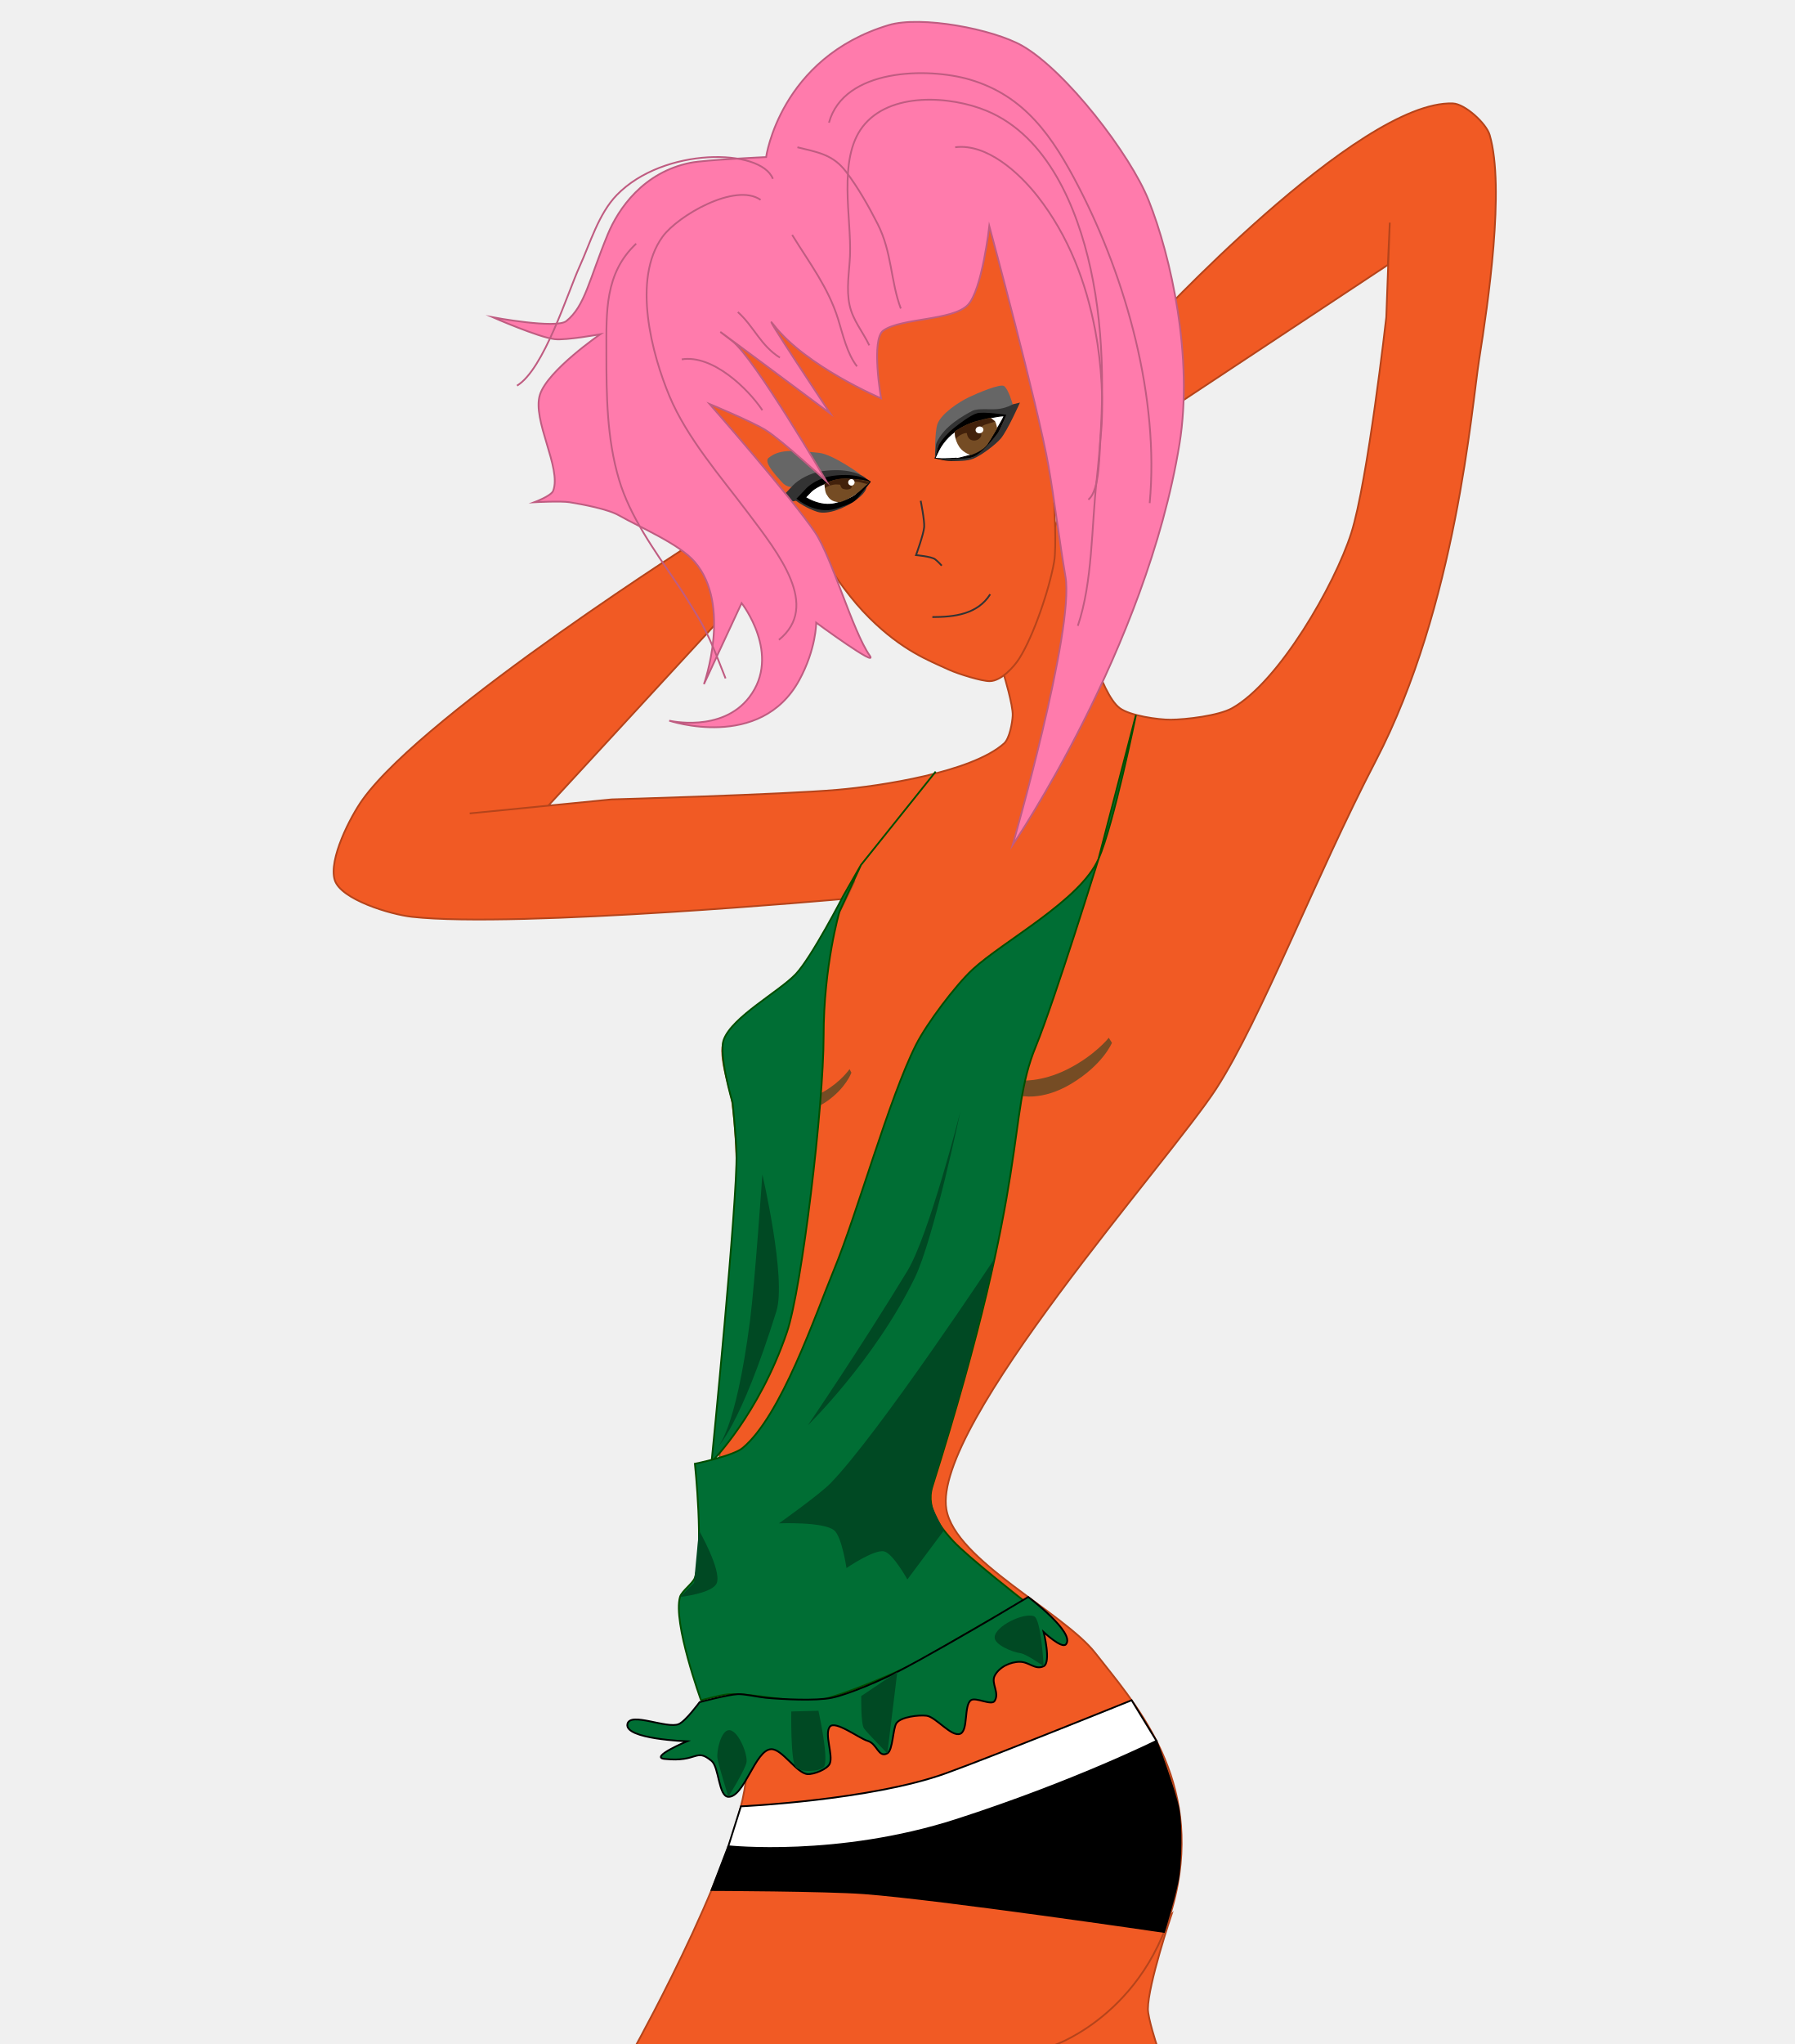
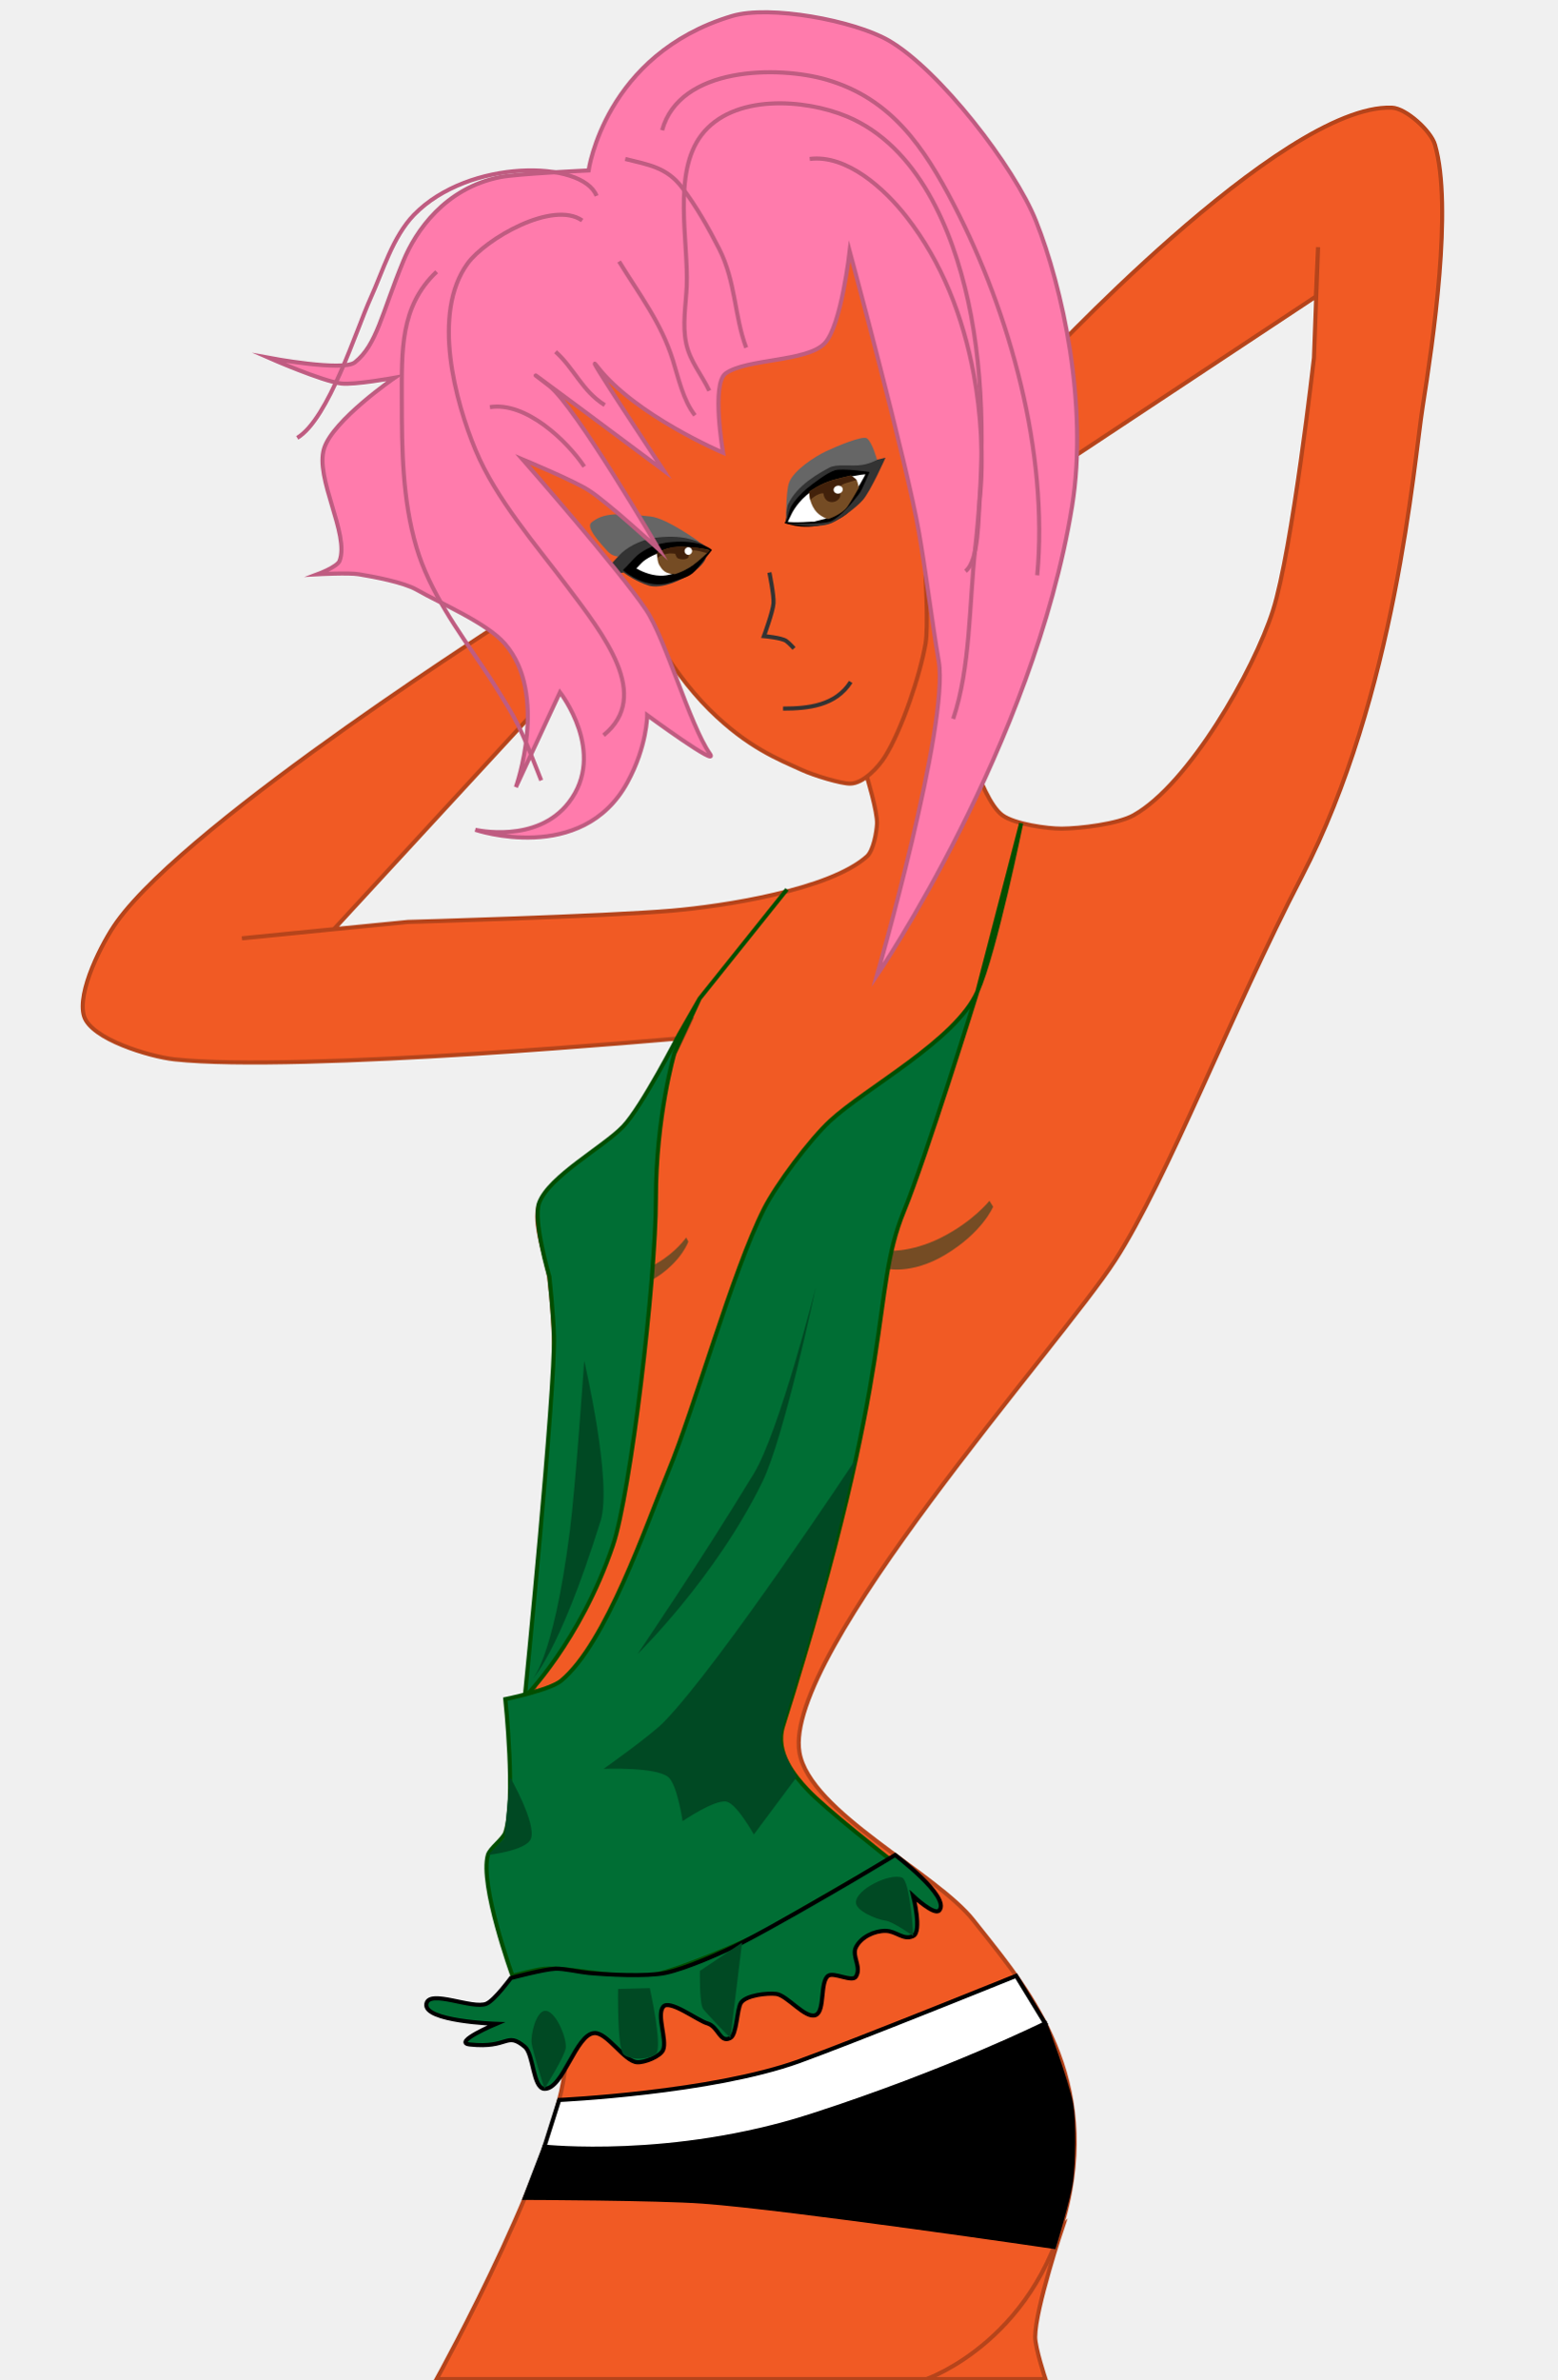
- <svg xmlns="http://www.w3.org/2000/svg" version="1.1" id="图层_1" x="0px" y="0px" width="512px" height="583px" viewBox="0 0 1024 1166" style="enable-background:new 0 0 1024 1166;" xml:space="preserve">
-   <path style="fill:#F15A24;stroke:#B5441B;stroke-miterlimit:10;" d="M668.5,1092c0,0-13.46,40.085-13.5,54  c-0.016,5.275,5,20.5,5,20.5h-64L668.5,1092z" />
-   <path style="fill:#F15A24;stroke:#B5441B;stroke-miterlimit:10;" d="M572.939,385.382c0,0,5.146,16.933,4.896,22.743  c-0.179,4.164-1.792,13.155-4.896,15.938c-18.36,16.455-70.441,24.342-95.005,26.464C445.791,453.304,349,456.016,349,456.016  L268,464l44.86-4.422L424,339.002l-20-34.836c0,0-160.646,101.388-197,151.834c-7.119,9.878-19.626,34.377-16,46  c3.481,11.158,31.885,19.663,44,21c60.377,6.661,247.505-10.306,247.505-10.306l5.149-10.441c0,0-15.94,35.422-28.053,50.747  c-9.622,12.174-40.769,26.62-46.602,41c-3.415,8.42,3.872,26.984,5,36c9.885,78.973-11.989,207.978-11.989,277  c0,43,19.426,84.371,19.989,100.25c1.519,42.788-63,159.25-63,159.25h239c0,0,56.765-19.626,70-91.5  c11.785-64-25.435-104.395-47-132c-18.177-23.269-80.002-52.899-85-82c-8.241-47.983,127.587-199.102,154-240  c25.541-39.547,56.69-120.991,91-187c46-88.5,54.685-201.72,59-229c5.005-31.642,14.796-97.838,6-128  c-1.936-6.638-14.09-17.743-21-18c-53.965-2.008-174,128-174,128l-7,59.304l143.92-95.218L793,127l-2,54  c0,0-10.557,93.586-20,123.165C761.641,333.479,729.869,389,703,404c-7.669,4.281-26.255,6.488-35.037,6.539  c-7.269,0.042-23.086-2.263-28.963-6.539c-11.414-8.305-22-52-22-52l-7-74.969L572.939,385.382z" />
-   <path style="fill:#F15A24;stroke:#B5441B;stroke-miterlimit:10;" d="M460.667,301.332c0,0,14.428,30.433,35.6,51.333  c18.64,18.401,33.308,23.921,45.035,29.303c5.53,2.538,18.933,6.653,23.429,6.596c6.729-0.085,14.01-8.424,16.847-12.907  c8.305-13.123,17.298-40.021,19.923-55.326c1.408-8.213,0-33.331,0-33.331l25.5-87l-35-67.665l-37.982-14.333l-172.018,64  l22.333,87.195l38,7.93L460.667,301.332z" />
+ <svg xmlns="http://www.w3.org/2000/svg" version="1.1" id="图层_1" x="0px" y="0px" width="380px" height="580px" viewBox="0 1.5 380 580" enable-background="new 0 1.5 380 580" xml:space="preserve">
+   <path fill="#F15A24" stroke="#B5441B" stroke-miterlimit="10" d="M259.25,544.25c0,0-6.73,20.043-6.75,27  c-0.008,2.637,2.5,10.25,2.5,10.25h-32L259.25,544.25z" />
+   <path fill="#F15A24" stroke="#B5441B" stroke-miterlimit="10" d="M211.47,190.94c0,0,2.573,8.467,2.448,11.372  c-0.09,2.082-0.896,6.578-2.448,7.969c-9.181,8.228-35.221,12.171-47.503,13.232c-16.071,1.388-64.467,2.744-64.467,2.744L59,230.25  l22.43-2.211L137,167.75l-10-17.418c0,0-80.323,50.694-98.5,75.917c-3.56,4.939-9.813,17.188-8,23c1.741,5.579,15.942,9.832,22,10.5  c30.188,3.331,123.752-5.153,123.752-5.153l2.575-5.221c0,0-7.97,17.711-14.027,25.374c-4.811,6.087-20.384,13.31-23.301,20.5  c-1.708,4.209,1.936,13.492,2.5,18c4.942,39.486-5.995,103.988-5.995,138.5c0,21.5,9.713,42.186,9.995,50.125  c0.759,21.393-31.5,79.625-31.5,79.625H226c0,0,28.382-9.813,35-45.75c5.893-32-12.718-52.197-23.5-66  c-9.089-11.635-40.002-26.449-42.5-41c-4.121-23.992,63.793-99.551,77-120c12.77-19.774,28.345-60.496,45.5-93.5  c23-44.25,27.342-100.86,29.499-114.5c2.503-15.821,7.398-48.919,3-64c-0.968-3.319-7.044-8.872-10.499-9c-26.982-1.004-87,64-87,64  l-3.5,29.652l71.959-47.609L321.5,61.75l-1,27c0,0-5.278,46.793-10,61.583c-4.68,14.657-20.565,42.417-34,49.917  c-3.834,2.141-13.127,3.244-17.519,3.27c-3.634,0.021-11.543-1.131-14.481-3.27c-5.707-4.152-11-26-11-26l-3.5-37.484L211.47,190.94  z" />
+   <path fill="#F15A24" stroke="#B5441B" stroke-miterlimit="10" d="M155.333,148.916c0,0,7.214,15.216,17.8,25.667  c9.32,9.201,16.654,11.96,22.517,14.651c2.766,1.269,9.467,3.327,11.715,3.298c3.365-0.043,7.006-4.212,8.424-6.454  c4.152-6.562,8.648-20.011,9.961-27.663c0.705-4.106,0-16.666,0-16.666l12.75-43.5L221,64.417l-18.99-7.167L116,89.25l11.167,43.598  l19,3.965L155.333,148.916z" />
  <g>
-     <path style="fill:#666666;" d="M491.287,270.807c0,0-15.865-11.587-23.845-12.467c-16.082-1.772-23.132-1.829-28.92,2.894   c-3.101,2.531,5.149,10.982,7.797,13.983c2.267,2.568,5.226,2.647,5.226,2.647s12.305-7.083,16.048-8.021   c2.583-0.646,7.969-1.183,10.614-0.885C482.51,269.443,491.287,270.807,491.287,270.807z" />
-     <path style="fill:#333333;" d="M466.381,291.986c-5.607-1.79-10.413-4.994-12.169-6.326c0,0-4.504,0.855-6.024,0.84   c-1.892-0.02-7.471-1.199-7.471-1.199s4.972-1.855,6.43-2.837c0.023-0.017,2.129-2.126,5.103-5.362   c3.062-3.331,9.774-7.374,17.282-8.38c3.063-0.41,6.008-0.581,8.751-0.508c10.368,0.276,15.032,3.944,15.53,4.361l2.969,2.49   l-2.396,3.046c0,0,0.045,2.507-5.187,6.55C482.418,289.902,472.171,293.833,466.381,291.986z" />
-     <path style="stroke:#000000;stroke-width:0.75;stroke-miterlimit:10;" d="M496.267,274.774c0,0-5.953-4.993-21.18-2.953   c-6.687,0.896-12.57,4.622-14.868,7.122c-3.078,3.35-5.224,5.488-5.224,5.488s10.582,9.076,21.991,5.336   c9.881-3.238,9.931-3.198,14.104-8.458C495.191,276.142,496.267,274.774,496.267,274.774z" />
-     <path style="fill:#FFFFFF;stroke:#000000;stroke-width:0.5;stroke-miterlimit:10;" d="M472.029,287.696   c-5.062-0.135-9.615-2.269-12.428-3.938c0.884-0.898,1.944-1.991,3.132-3.243c1.819-1.917,7.574-5.246,14.674-6.648   c2.743-0.541,5.458-0.781,8.068-0.712c4.252,0.113,8.548,0.747,10.791,1.619c-1.128,1.44-3.349,3.116-4.083,3.785   c-0.682,0.621-1.269,1.189-1.816,1.72c-2.62,2.537-4.063,3.935-12.547,6.621C475.98,287.481,474.031,287.75,472.029,287.696   L472.029,287.696z" />
-     <path style="fill:#754C24;" d="M479.15,286.469c-5.062-0.135-6.246-2.446-7.5-4.392c-1.106-1.715-1.17-5.948-1.17-5.948   s4.41-3.191,12.385-3.044c4.253,0.079,11.158,0.816,13.401,1.688c-1.128,1.44-5.314,5.014-5.899,5.504   C484.569,285.133,479.15,286.469,479.15,286.469z" />
-     <path style="fill:#42210B;" d="M494.979,276.183c0,0-3.05-0.827-4.077-1.051c-1.299-0.284-4.53-0.817-5.31,0.259   c-0.402,0.557,0.559,2.031,0.272,2.735c-0.333,0.818-1.494,0.988-2.371,1.09c-0.783,0.091-2.459-0.18-3.083-0.662   c-0.455-0.352-1.038-2.053-1.038-2.053s-1.917-0.222-2.654-0.163c-3.331,0.267-6.077,2.034-6.077,2.034l-0.16-2.243   c0,0,5.324-3.096,10.076-3.106c1.733-0.004,6.065,0.163,7.795,0.287c2.007,0.145,7.915,1.463,7.915,1.463L494.979,276.183z" />
-     <ellipse transform="matrix(0.9996 0.0266 -0.0266 0.9996 7.4857 -12.8163)" style="fill:#FFFFFF;" cx="485.826" cy="275.166" rx="1.828" ry="1.865" />
+     <path fill="#666666" d="M170.644,133.653c0,0-7.933-5.793-11.922-6.233c-8.041-0.886-11.566-0.915-14.46,1.447   c-1.55,1.265,2.575,5.491,3.899,6.991c1.133,1.284,2.613,1.324,2.613,1.324s6.152-3.542,8.024-4.011   c1.292-0.323,3.984-0.591,5.307-0.442C166.255,132.971,170.644,133.653,170.644,133.653z" />
+     <path fill="#333333" d="M158.19,144.243c-2.803-0.895-5.207-2.497-6.084-3.163c0,0-2.252,0.427-3.012,0.42   c-0.946-0.01-3.736-0.6-3.736-0.6s2.486-0.927,3.215-1.418c0.011-0.008,1.064-1.063,2.551-2.681   c1.531-1.665,4.887-3.687,8.641-4.19c1.531-0.205,3.004-0.291,4.375-0.254c5.184,0.138,7.516,1.972,7.765,2.181l1.484,1.245   l-1.198,1.523c0,0,0.022,1.253-2.593,3.275C166.209,143.201,161.085,145.166,158.19,144.243z" />
+     <path stroke="#000000" stroke-width="0.75" stroke-miterlimit="10" d="M173.133,135.637c0,0-2.976-2.497-10.59-1.477   c-3.343,0.448-6.285,2.311-7.434,3.561c-1.539,1.675-2.612,2.744-2.612,2.744s5.291,4.538,10.996,2.668   c4.94-1.619,4.965-1.599,7.052-4.229C172.596,136.32,173.133,135.637,173.133,135.637z" />
+     <path fill="#FFFFFF" stroke="#000000" stroke-width="0.5" stroke-miterlimit="10" d="M161.015,142.098   c-2.531-0.068-4.808-1.135-6.214-1.969c0.442-0.449,0.972-0.996,1.566-1.622c0.909-0.958,3.787-2.623,7.337-3.324   c1.372-0.271,2.729-0.391,4.034-0.356c2.126,0.056,4.274,0.374,5.396,0.81c-0.564,0.72-1.674,1.558-2.042,1.892   c-0.341,0.311-0.634,0.595-0.908,0.86c-1.31,1.269-2.032,1.967-6.273,3.311C162.99,141.99,162.016,142.125,161.015,142.098   L161.015,142.098z" />
+     <path fill="#754C24" d="M164.575,141.484c-2.531-0.067-3.123-1.223-3.75-2.196c-0.553-0.857-0.585-2.974-0.585-2.974   s2.205-1.596,6.192-1.522c2.126,0.04,5.579,0.408,6.7,0.844c-0.564,0.72-2.657,2.507-2.949,2.752   C167.285,140.816,164.575,141.484,164.575,141.484z" />
+     <path fill="#42210B" d="M172.489,136.341c0,0-1.525-0.413-2.038-0.525c-0.65-0.142-2.265-0.408-2.655,0.129   c-0.201,0.279,0.28,1.016,0.136,1.368c-0.167,0.409-0.747,0.494-1.186,0.545c-0.392,0.045-1.229-0.09-1.542-0.331   c-0.228-0.176-0.519-1.026-0.519-1.026s-0.958-0.111-1.327-0.082c-1.666,0.134-3.039,1.017-3.039,1.017l-0.08-1.122   c0,0,2.662-1.548,5.038-1.553c0.867-0.002,3.033,0.081,3.897,0.143c1.004,0.073,3.958,0.732,3.958,0.732L172.489,136.341z" />
+     <ellipse transform="matrix(0.0267 -0.9996 0.9996 0.0267 27.6324 300.0426)" fill="#FFFFFF" cx="167.899" cy="135.831" rx="0.932" ry="0.914" />
  </g>
  <g>
-     <path style="stroke:#000000;stroke-width:0.75;stroke-miterlimit:10;" d="M574.141,236.614c0,0-13.84-5.564-24.946,3.528   c-1.938,1.586-12.484,10.179-13.372,13.543c-1.252,4.749-1.927,7.312-1.927,7.312s10.64,4.597,24.32-1.87   c4.01-1.896,7.512-4.317,11.613-13.413C572.76,239.219,574.141,236.614,574.141,236.614z" />
-     <path style="fill:#FFFFFF;stroke:#000000;stroke-width:0.5;stroke-miterlimit:10;" d="M533.535,261.338   c0.603-1.219,1.322-2.697,2.12-4.383c1.22-2.578,5.156-8.717,11.958-12.534c2.628-1.473,6.931-3.375,9.627-4.177   c4.395-1.307,13.108-3.127,15.699-2.98c-0.674,1.858-4.541,8.179-5.069,9.112c-0.489,0.866-3.631,6.053-4.358,7.021   c-2.069,2.753-5.491,4.558-8.677,5.864c-1.737,0.712-5.18,1.353-7.247,1.967C547.588,261.229,536.976,262.113,533.535,261.338z" />
-     <path style="fill:#754C24;" d="M544.775,246.261c0,0-0.377,4.342,2.677,8.803c2.308,3.37,6.477,4.518,6.477,4.518   s6.68-2.008,9.583-6.185c1.712-2.465,5.468-9.075,5.468-9.075s-0.569-2.971-1.119-3.792c-0.485-0.729-2.724-2.201-2.724-2.201   s-6.521,1.54-8.664,2.16C549.958,242.373,544.775,246.261,544.775,246.261z" />
-     <path style="fill:#333333;" d="M533.535,261.338c0,0-0.114-7.748,0.688-9.816c1.146-2.952,4.023-5.859,7.104-9.026   c2.848-2.923,10.726-8.411,14.636-9.579c3.832-1.146,12.045-0.176,15.971-0.934c2.552-0.493,10.046-2.32,10.046-2.32   s-7.19,16.177-11.012,20.588c-3.13,3.612-10.992,9.474-15.396,11.327C547.944,264.787,533.535,261.338,533.535,261.338l2.284,0.351   c0,0,15.029,0.762,19.566-1.087c4.406-1.795,10.804-9.443,13.672-13.24c1.837-2.43,5.083-10.748,5.083-10.748   s-13.156-1.944-16.785-0.84c-3.874,1.179-10.428,6.276-13.596,8.795c-2.366,1.88-6.488,6.283-7.938,9.116   C534.914,255.463,533.535,261.338,533.535,261.338z" />
-     <path style="fill:#666666;" d="M533.535,261.338c0,0-0.038-6.812,0.875-8.834c4.298-9.51,15.354-15.388,20.177-18.022   c3.563-1.946,10.923-0.432,16.181-1.336c4.271-0.735,7.067-2.488,7.067-2.488s-2.359-8.66-4.948-10.443   c-2.147-1.481-15.118,4.05-19.914,6.311c-5.679,2.676-15.914,9.407-18.047,15.31C533.226,246.538,533.535,261.338,533.535,261.338z   " />
-     <path style="fill:#42210B;" d="M544.77,246.235l0.501,4.063c0,0,1.442-1.61,3.819-2.676c2.032-0.91,2.619-0.498,2.619-0.498   s0.204,3.188,2.746,3.977c2.034,0.631,4.199-0.232,5.182-1.946c0.949-1.658-0.551-4.285-0.551-4.285s0.68-1.775,2.898-2.591   c1.44-0.528,5.875-1.76,5.875-1.76l-2.725-2.195c0,0-6.523,1.53-8.666,2.15C549.955,242.357,544.77,246.235,544.77,246.235z" />
-     <path style="fill:#FFFFFF;" d="M561.096,244.815c0.2,1.05-0.623,2.092-1.841,2.323c-1.222,0.232-2.37-0.434-2.569-1.484   c-0.201-1.052,0.623-2.093,1.844-2.326C559.748,243.097,560.897,243.763,561.096,244.815z" />
+     <path stroke="#000000" stroke-width="0.75" stroke-miterlimit="10" d="M212.07,116.557c0,0-6.92-2.782-12.473,1.764   c-0.969,0.793-6.242,5.09-6.686,6.771c-0.627,2.375-0.964,3.656-0.964,3.656s5.319,2.298,12.159-0.935   c2.006-0.948,3.757-2.159,5.807-6.707C211.38,117.859,212.07,116.557,212.07,116.557z" />
+     <path fill="#FFFFFF" stroke="#000000" stroke-width="0.5" stroke-miterlimit="10" d="M191.768,128.918   c0.301-0.609,0.661-1.349,1.061-2.191c0.609-1.289,2.577-4.358,5.979-6.267c1.314-0.736,3.465-1.688,4.813-2.088   c2.197-0.653,6.554-1.563,7.85-1.49c-0.337,0.929-2.271,4.09-2.534,4.556c-0.245,0.433-1.816,3.026-2.18,3.511   c-1.034,1.376-2.745,2.279-4.338,2.932c-0.869,0.356-2.59,0.677-3.624,0.984C198.794,128.864,193.488,129.306,191.768,128.918z" />
+     <path fill="#754C24" d="M197.388,121.38c0,0-0.188,2.171,1.339,4.402c1.153,1.685,3.238,2.259,3.238,2.259s3.34-1.004,4.791-3.093   c0.855-1.232,2.734-4.537,2.734-4.537s-0.285-1.486-0.56-1.896c-0.243-0.365-1.362-1.101-1.362-1.101s-3.26,0.77-4.332,1.08   C199.979,119.436,197.388,121.38,197.388,121.38z" />
+     <path fill="#333333" d="M191.768,128.918c0,0-0.057-3.874,0.344-4.908c0.573-1.476,2.012-2.93,3.553-4.513   c1.424-1.461,5.362-4.206,7.317-4.79c1.916-0.573,6.022-0.088,7.985-0.467c1.276-0.247,5.023-1.16,5.023-1.16   s-3.596,8.088-5.506,10.294c-1.565,1.806-5.496,4.737-7.698,5.664C198.973,130.643,191.768,128.918,191.768,128.918l1.143,0.176   c0,0,7.514,0.381,9.782-0.544c2.203-0.897,5.402-4.721,6.836-6.62c0.919-1.215,2.542-5.374,2.542-5.374s-6.578-0.972-8.393-0.42   c-1.938,0.589-5.215,3.138-6.799,4.397c-1.183,0.94-3.243,3.141-3.969,4.558C192.457,125.981,191.768,128.918,191.768,128.918z" />
+     <path fill="#666666" d="M191.768,128.918c0,0-0.02-3.406,0.438-4.417c2.148-4.755,7.677-7.694,10.088-9.011   c1.782-0.973,5.462-0.216,8.091-0.668c2.136-0.368,3.534-1.244,3.534-1.244s-1.18-4.33-2.475-5.222   c-1.073-0.74-7.559,2.025-9.957,3.156c-2.84,1.338-7.957,4.703-9.023,7.655C191.613,121.519,191.768,128.918,191.768,128.918z" />
+     <path fill="#42210B" d="M197.385,121.367l0.251,2.031c0,0,0.721-0.805,1.909-1.338c1.016-0.455,1.31-0.249,1.31-0.249   s0.103,1.594,1.373,1.988c1.017,0.316,2.1-0.116,2.591-0.973c0.475-0.829-0.275-2.143-0.275-2.143s0.34-0.888,1.449-1.295   c0.72-0.264,2.938-0.88,2.938-0.88l-1.363-1.098c0,0-3.261,0.765-4.332,1.075C199.978,119.428,197.385,121.367,197.385,121.367z" />
+     <path fill="#FFFFFF" d="M205.548,120.657c0.101,0.525-0.312,1.046-0.921,1.161c-0.61,0.116-1.185-0.217-1.284-0.742   c-0.101-0.526,0.312-1.047,0.923-1.163C204.874,119.798,205.448,120.131,205.548,120.657z" />
  </g>
-   <path style="fill:#FF7BAC;stroke:#BF5C81;stroke-miterlimit:10;" d="M437.14,89.602c0,0-34.763,1.583-43.073,3.231  c-27.066,5.371-41.331,26.413-47.28,40.857c-10.721,26.03-12.955,40.88-23.641,49.46c-5.754,4.62-41.919-2.151-41.919-2.151  s25.963,11.397,35.247,12.483c6.504,0.761,26.043-2.806,26.043-2.806s-29.958,20.568-34.409,34.409  c-4.667,14.511,12.49,41.967,7.526,54.901c-1.126,2.934-10.751,6.513-10.751,6.513s15.155-0.816,20.118,0  c7.361,1.21,21.793,3.85,28.269,7.554c11.809,6.753,34.083,16.068,43.01,26.333c21.506,24.731,5.377,69.892,5.377,69.892  l21.505-46.236c0,0,23.09,29.416,4.302,53.764c-15.711,20.36-45.613,13.301-45.613,13.301s51.998,17.54,74.193-23.107  c9.692-17.75,9.678-32.807,9.678-32.807s35.714,26.22,30.546,18.807c-9.828-14.097-21.574-56.013-31.17-70.269  c-13.456-19.991-60.215-73.269-60.215-73.269s24.76,10.261,32.258,15.054c9.483,6.062,34.409,29.032,34.409,29.032  s-41.093-70.391-53.688-79.946c-31.183-23.656,55.839,41.237,55.839,41.237s-41.423-62.398-32.258-50.538  c18.279,23.656,61.29,41.935,61.29,41.935s-5.884-33.639,1.314-38.709c10.29-7.249,39.416-5.551,48.193-14.572  C560.363,165.605,564.5,129,564.5,129s27.685,102.333,33.779,136.946c3.151,17.897,6.474,44.438,9.678,63.043  C613.152,359.154,577.835,482,577.835,482S654.071,369.894,673,253.284c8-49.284-4.838-106.912-17.581-138.951  c-10.521-26.45-47.336-74.035-72.043-88.172c-16.764-9.592-57.85-17.393-76.344-11.828C445,33,437.14,89.602,437.14,89.602z" />
-   <path style="fill:none;stroke:#333333;stroke-miterlimit:10;" d="M525.333,285.665c0,0,2.286,11.228,2,15  c-0.315,4.155-4.666,16-4.666,16s8.568,0.749,10.846,2.333c1.46,1.016,3.82,3.667,3.82,3.667" />
-   <path style="fill:none;stroke:#333333;stroke-miterlimit:10;" d="M532,352c12.376,0.005,25.783-1.514,33-13" />
+   <path fill="#FF7BAC" stroke="#BF5C81" stroke-miterlimit="10" d="M143.57,43.05c0,0-17.381,0.792-21.536,1.616  c-13.533,2.686-20.666,13.207-23.64,20.428c-5.36,13.015-6.478,20.44-11.82,24.73c-2.877,2.31-20.96-1.076-20.96-1.076  s12.982,5.699,17.624,6.242c3.252,0.38,13.021-1.403,13.021-1.403s-14.979,10.284-17.204,17.205  c-2.333,7.255,6.245,20.983,3.763,27.451c-0.563,1.467-5.375,3.256-5.375,3.256s7.578-0.408,10.059,0  c3.681,0.605,10.896,1.925,14.135,3.777c5.904,3.376,17.042,8.034,21.505,13.167c10.753,12.366,2.688,34.946,2.688,34.946  l10.752-23.118c0,0,11.545,14.708,2.151,26.882c-7.855,10.18-22.806,6.651-22.806,6.651s25.999,8.77,37.096-11.554  c4.846-8.875,4.839-16.403,4.839-16.403s17.857,13.11,15.273,9.403c-4.914-7.048-10.787-28.006-15.585-35.134  c-6.728-9.996-30.107-36.635-30.107-36.635s12.38,5.13,16.129,7.527c4.742,3.031,17.205,14.516,17.205,14.516  s-20.546-35.195-26.844-39.973c-15.592-11.828,27.919,20.619,27.919,20.619S141.139,84.97,145.722,90.9  c9.139,11.828,30.645,20.968,30.645,20.968s-2.942-16.82,0.657-19.354c5.145-3.625,19.708-2.775,24.097-7.286  c4.062-4.175,6.13-22.478,6.13-22.478s13.842,51.167,16.89,68.473c1.575,8.948,3.237,22.219,4.839,31.521  c2.598,15.083-15.061,76.505-15.061,76.505s38.117-56.053,47.582-114.358c4-24.642-2.419-53.456-8.791-69.476  c-5.26-13.225-23.668-37.018-36.021-44.086c-8.381-4.796-28.924-8.697-38.171-5.914C147.5,14.75,143.57,43.05,143.57,43.05z" />
+   <path fill="none" stroke="#333333" stroke-miterlimit="10" d="M187.666,141.082c0,0,1.144,5.614,1,7.5c-0.157,2.078-2.332,8-2.332,8  s4.283,0.375,5.422,1.167c0.73,0.508,1.91,1.833,1.91,1.833" />
+   <path fill="none" stroke="#333333" stroke-miterlimit="10" d="M191,174.25c6.188,0.002,12.892-0.757,16.5-6.5" />
  <g>
-     <path style="stroke:#000000;stroke-miterlimit:10;" d="M415.571,1053.188c0,0,64.429,5.812,144.353-19.221   c25.762-8.068,99.941-40.898,99.941-40.898s10.823,28.999,12.635,39.114c1.667,9.306,1.193,28.438,0,37.816   c-1.046,8.217-8.296,32.08-8.296,32.08S536.035,1083.219,493,1080c-21.691-1.622-86.989-1.834-86.989-1.834L415.571,1053.188z" />
-     <path style="fill:#FFFFFF;stroke:#000000;stroke-miterlimit:10;" d="M415.571,1053.188c0,0,62.429,6.812,130.188-15.055   c67.197-21.685,114.106-45.064,114.106-45.064l-14.161-23.168c0,0-79.149,31.979-105.909,41.644   C497,1027,422.761,1030.437,422.761,1030.437L415.571,1053.188z" />
+     <path stroke="#000000" stroke-miterlimit="10" d="M132.786,524.844c0,0,32.214,2.906,72.176-9.611   c12.881-4.033,49.971-20.449,49.971-20.449s5.411,14.5,6.317,19.559c0.834,4.652,0.597,14.219,0,18.908   c-0.523,4.107-4.148,16.039-4.148,16.039s-64.084-9.43-85.602-11.039c-10.846-0.811-43.495-0.918-43.495-0.918L132.786,524.844z" />
+     <path fill="#FFFFFF" stroke="#000000" stroke-miterlimit="10" d="M132.786,524.844c0,0,31.214,3.406,65.093-7.527   c33.6-10.844,57.054-22.533,57.054-22.533l-7.081-11.584c0,0-39.574,15.99-52.954,20.822c-21.397,7.729-58.517,9.447-58.517,9.447   L132.786,524.844z" />
  </g>
-   <path style="fill:#754C24;" d="M484.745,609.887c0,0-4.918,7.148-14.365,12.628c-9.272,5.38-16.38,4.443-16.38,4.443v6.081  c0,0,7.511,2.338,17.647-4.683c11.062-7.664,14.161-16.451,14.161-16.451L484.745,609.887z" />
-   <path style="fill:#006E34;stroke:#024E00;stroke-miterlimit:10;" d="M533.896,440.156l-42.608,53.227l-10.073,17.585  c0,0-18.171,35.299-27.219,44.771C444.429,565.753,417.89,580.02,413,593c-3.203,8.503,5,36,5,36s1.945,18.442,2.226,29.027  C420.917,684.074,406.011,834,406.011,834S433,807,449,760c8.534-25.069,20.953-129.179,20.953-169c0-40,9.047-71,9.047-71  l12.287-26.617L533.896,440.156z" />
-   <path style="fill:#754C24;" d="M632.667,592c0,0-8.047,10.189-23.667,18c-15.333,7.667-27,6.333-27,6.333V625  c0,0,12.334,3.333,29.096-6.675c18.293-10.922,23.373-23.447,23.373-23.447L632.667,592z" />
-   <path style="fill:#006E34;stroke:#024E00;stroke-miterlimit:10;" d="M648.161,407.888c0,0-12.799,62.705-21.36,82.112  c-10.457,23.703-54.268,46.787-71.801,63c-9.875,9.131-26.271,30.993-32.333,43c-15.351,30.405-33.656,96.522-46.667,128  c-10.944,26.479-30.238,83.66-52.25,102c-5.512,4.593-27.25,9-27.25,9s5.25,49.621,0,65c-1.123,3.289-7.536,7.661-8.5,11  c-4.17,14.438,12,58.901,12,58.901s11.597-3.119,15.571-3.417c12.85-0.964,38.709,5.481,51.429,3.417  c12.244-1.987,49.387-17.479,60-23.901c15.191-9.191,57-33,57-33s-31.389-24.483-40.205-34c-5.698-6.15-15.97-17.743-11.795-31  c57-181,42.141-209.922,59-251c10.664-25.983,35.801-107,35.801-107L648.161,407.888z" />
-   <path style="fill:#004923;" d="M409,826c0,0,10.551-7.604,19-73c2.668-20.651,7-83,7-83s13.836,59.286,8,78  C422.248,814.546,409,826,409,826z" />
-   <path style="fill:#004923;" d="M548,634c0,0-17.821,70.506-30.263,91C491.158,768.784,461,813,461,813s38-37,60.943-84  C532.747,706.869,548,634,548,634z" />
-   <path style="fill:#004923;" d="M398.81,872.993c0,0,12.92,22.569,10.19,30.007c-2.176,5.929-21,8-21,8l8-8L398.81,872.993z" />
-   <path style="fill:#004923;" d="M567.536,717.898c0,0-12.478,51.258-17.102,68.223c-3.828,14.044-12.347,41.889-16.539,55.828  c-1.026,3.411-3.184,10.431-2.797,13.971c0.507,4.638,7.528,17.073,7.528,17.073L517.737,901c0,0-8.185-14.807-13.237-16  c-5.718-1.351-21.5,9.49-21.5,9.49s-2.645-17.896-7-21.497c-6.13-5.068-31.564-3.993-31.564-3.993S467.48,852.722,474,846  C501.609,817.536,567.536,717.898,567.536,717.898z" />
-   <path style="fill:#006E34;stroke:#000000;stroke-miterlimit:10;" d="M399.186,970.988c0,0-7.911,10.81-11.873,12.512  c-6.733,2.893-27.826-7.176-29.313,0c-1.795,8.663,34,9.819,34,9.819s-21.688,9.105-12.792,10.065  c19.125,2.064,17.536-6.521,26.792,1.115c4.362,3.6,3.92,20.269,9.571,20.5c9.127,0.373,15.3-26.809,24.429-27.174  c6.284-0.251,14.481,13.725,20.75,14.221c3.517,0.278,11.411-2.782,12.75-6.047c1.993-4.857-3.275-16.896,0-21  c3.057-3.83,16.792,6.709,21.5,8.069c5.646,1.631,6.082,9.87,11.291,7.15c3.214-1.678,3.145-14.24,5.209-17.22  c2.518-3.635,12.778-4.797,17.167-4.257c5.431,0.668,14.348,12.511,19.333,10.257c4.561-2.062,1.921-16.199,6-19.099  c2.759-1.962,11.738,3.279,13.536,0.41c2.949-4.705-2.16-9.969,0-14.312c2.466-4.957,8.928-8.062,14.464-8  c5.317,0.06,8.713,4.815,13.5,2.5c4.389-2.123,0-19.5,0-19.5s10.395,9.779,12.734,7c5.563-6.606-21.553-27-21.553-27  s-14.344,8.586-19.146,11.413c-13.734,8.087-41.35,24.043-55.536,31.308c-8.952,4.584-27.564,12.749-37.415,14.779  c-9.203,1.897-28.228,0.858-37.585,0c-4.021-0.369-11.987-2.217-16.022-2.06C415.417,966.657,399.186,970.988,399.186,970.988z" />
-   <path style="fill:#004923;" d="M415.571,987c-4.229,0.718-6.809,11.756-6.192,16c0.55,3.787,6.192,22,6.192,22  s10.051-16.043,10.429-20C426.494,999.822,420.699,986.13,415.571,987z" />
-   <path style="fill:#004923;" d="M451.5,976.312c0,0-0.484,27.993,2.5,31.688c2.513,3.112,13.179,2.836,16,0  c3.35-3.367-3-32.099-3-32.099L451.5,976.312z" />
-   <path style="fill:#004923;" d="M491.42,967.507c0,0-0.304,15.845,1.58,18.493c1.764,2.48,13.291,14.22,13.291,14.22L512,953.721  L491.42,967.507z" />
-   <path style="fill:#004923;" d="M567.536,934c-0.141,4.257,10.237,8.479,14.464,9c3.648,0.45,13.5,7.5,13.5,7.5  s-1.401-26.931-5.5-28.5C584.054,919.723,567.746,927.636,567.536,934z" />
+   <path fill="#754C24" d="M167.373,303.193c0,0-2.459,3.574-7.183,6.314c-4.636,2.689-8.19,2.221-8.19,2.221v3.041  c0,0,3.755,1.168,8.824-2.342c5.531-3.832,7.08-8.227,7.08-8.227L167.373,303.193z" />
+   <path fill="#006E34" stroke="#024E00" stroke-miterlimit="10" d="M191.948,218.328l-21.304,26.613l-5.037,8.792  c0,0-9.085,17.649-13.609,22.386c-4.784,5.007-18.053,12.14-20.498,18.631c-1.602,4.252,2.5,18,2.5,18s0.973,9.221,1.113,14.514  c0.346,13.023-7.107,87.986-7.107,87.986s13.495-13.5,21.495-37c4.267-12.535,10.477-64.59,10.477-84.5c0-20,4.523-35.5,4.523-35.5  l6.144-13.309L191.948,218.328z" />
+   <path fill="#754C24" d="M241.334,294.25c0,0-4.023,5.094-11.834,9c-7.666,3.834-13.5,3.166-13.5,3.166v4.334  c0,0,6.167,1.666,14.548-3.338c9.146-5.461,11.687-11.723,11.687-11.723L241.334,294.25z" />
+   <path fill="#006E34" stroke="#024E00" stroke-miterlimit="10" d="M249.08,202.193c0,0-6.398,31.353-10.68,41.056  c-5.229,11.852-27.134,23.394-35.9,31.5c-4.938,4.565-13.136,15.497-16.166,21.5c-7.676,15.201-16.829,48.26-23.334,64  c-5.472,13.238-15.119,41.83-26.125,51c-2.756,2.297-13.625,4.5-13.625,4.5s2.625,24.811,0,32.5c-0.562,1.645-3.768,3.83-4.25,5.5  c-2.085,7.219,6,29.449,6,29.449s5.798-1.559,7.786-1.707c6.425-0.482,19.354,2.74,25.714,1.707c6.122-0.992,24.693-8.738,30-11.949  c7.596-4.596,28.5-16.5,28.5-16.5s-15.694-12.242-20.103-17c-2.849-3.076-7.985-8.871-5.897-15.5  c28.5-90.5,21.07-104.961,29.5-125.5c5.332-12.992,17.9-53.5,17.9-53.5L249.08,202.193z" />
+   <path fill="#004923" d="M129.5,411.25c0,0,5.275-3.803,9.5-36.5c1.334-10.326,3.5-41.5,3.5-41.5s6.918,29.643,4,39  C136.124,405.523,129.5,411.25,129.5,411.25z" />
+   <path fill="#004923" d="M199,315.25c0,0-8.91,35.252-15.131,45.5c-13.29,21.891-28.369,44-28.369,44s19-18.5,30.472-42  C191.373,351.684,199,315.25,199,315.25z" />
+   <path fill="#004923" d="M124.405,434.746c0,0,6.46,11.285,5.095,15.004c-1.088,2.965-10.5,4-10.5,4l4-4L124.405,434.746z" />
+   <path fill="#004923" d="M208.768,357.199c0,0-6.238,25.629-8.551,34.111c-1.914,7.021-6.174,20.943-8.27,27.914  c-0.513,1.705-1.592,5.215-1.398,6.984c0.254,2.32,3.764,8.537,3.764,8.537l-10.443,14.004c0,0-4.093-7.404-6.619-8  c-2.859-0.676-10.75,4.744-10.75,4.744s-1.322-8.947-3.5-10.748c-3.065-2.533-15.782-1.996-15.782-1.996s11.522-8.139,14.782-11.5  C175.805,407.018,208.768,357.199,208.768,357.199z" />
+   <path fill="#006E34" stroke="#000000" stroke-miterlimit="10" d="M124.593,483.744c0,0-3.955,5.404-5.936,6.256  c-3.367,1.445-13.913-3.588-14.657,0c-0.897,4.33,17,4.908,17,4.908s-10.844,4.553-6.396,5.033c9.563,1.031,8.768-3.26,13.396,0.557  c2.181,1.801,1.96,10.135,4.786,10.252c4.563,0.186,7.65-13.406,12.214-13.588c3.142-0.125,7.241,6.863,10.375,7.111  c1.758,0.139,5.706-1.393,6.375-3.023c0.997-2.43-1.638-8.449,0-10.5c1.528-1.916,8.396,3.354,10.75,4.033  c2.823,0.816,3.041,4.936,5.646,3.576c1.607-0.84,1.573-7.121,2.604-8.611c1.259-1.816,6.389-2.398,8.584-2.129  c2.715,0.334,7.174,6.256,9.666,5.129c2.281-1.031,0.961-8.1,3-9.549c1.379-0.98,5.869,1.639,6.768,0.205  c1.475-2.354-1.08-4.984,0-7.156c1.233-2.479,4.465-4.031,7.232-4c2.658,0.029,4.356,2.408,6.75,1.25c2.194-1.061,0-9.75,0-9.75  s5.197,4.889,6.367,3.5c2.781-3.303-10.776-13.5-10.776-13.5s-7.173,4.293-9.573,5.707c-6.867,4.043-20.675,12.021-27.768,15.654  c-4.476,2.291-13.782,6.373-18.708,7.389c-4.602,0.949-14.114,0.43-18.792,0c-2.01-0.184-5.994-1.109-8.011-1.029  C132.708,481.578,124.593,483.744,124.593,483.744z" />
+   <path fill="#004923" d="M132.786,491.75c-2.115,0.359-3.405,5.877-3.096,8c0.275,1.893,3.096,11,3.096,11s5.025-8.021,5.214-10  C138.247,498.16,135.35,491.314,132.786,491.75z" />
+   <path fill="#004923" d="M150.75,486.406c0,0-0.242,13.996,1.25,15.844c1.256,1.555,6.589,1.418,8,0  c1.675-1.684-1.5-16.051-1.5-16.051L150.75,486.406z" />
+   <path fill="#004923" d="M170.71,482.004c0,0-0.152,7.922,0.79,9.246c0.882,1.24,6.646,7.109,6.646,7.109l2.854-23.25L170.71,482.004  z" />
+   <path fill="#004923" d="M208.768,465.25c-0.07,2.129,5.119,4.238,7.232,4.5c1.824,0.225,6.75,3.75,6.75,3.75  s-0.701-13.467-2.75-14.25C217.027,458.111,208.873,462.068,208.768,465.25z" />
  <g>
-     <path style="fill:none;stroke:#BF5C81;stroke-miterlimit:10;" d="M441,102c-6.845-17.549-62.348-18.22-89.023,9.203   c-10.453,10.746-15.22,27.553-21.255,40.794C323.889,166.992,310.372,210.709,295,220" />
-     <path style="fill:none;stroke:#BF5C81;stroke-miterlimit:10;" d="M434,114c-14.433-10.043-47.263,9.065-55.945,21.032   c-17.64,24.313-5.927,67.352,3.945,90.968c9.982,23.879,29.15,45.755,44.718,66.449C444.436,316,468.164,345.746,444.436,365" />
-     <path style="fill:none;stroke:#BF5C81;stroke-miterlimit:10;" d="M389,205c17.569-2.834,37.771,16.652,46,29" />
-     <path style="fill:none;stroke:#BF5C81;stroke-miterlimit:10;" d="M421,178c9.128,8.107,12.912,19.082,24,26" />
-     <path style="fill:none;stroke:#BF5C81;stroke-miterlimit:10;" d="M452,134c10.017,16.259,20.617,30,26.223,48.052   c2.742,8.829,5.053,19.601,10.777,26.948" />
-     <path style="fill:none;stroke:#BF5C81;stroke-miterlimit:10;" d="M545,84c18.23-2.332,36.762,14.854,47.052,28   c17.679,22.585,27.71,49.032,32.944,76.836c3.524,18.72,4.967,41.216,3.027,60.429c-0.886,8.772-0.259,30.433-7.023,35.735" />
-     <path style="fill:none;stroke:#BF5C81;stroke-miterlimit:10;" d="M496,197c-3.741-7.898-9.344-14.169-11.246-23   c-1.965-9.126-0.155-18.852,0.246-27.977c0.942-21.478-7.109-55.037,7.202-73.708c15.431-20.132,50.245-17.641,70.817-9.088   c34.871,14.497,51.65,55.454,59.203,89.829c8.519,38.771,7.873,81.36,3.503,120.941c-2.923,26.477-2.261,58.1-10.726,83.003" />
-     <path style="fill:none;stroke:#BF5C81;stroke-miterlimit:10;" d="M455,84c11.64,2.895,20.249,4.081,27.726,13.924   c6.912,9.099,12.953,19.791,18.083,29.884c8.174,16.082,7.35,32.715,13.19,48.192" />
-     <path style="fill:none;stroke:#BF5C81;stroke-miterlimit:10;" d="M473,70c8.546-31.105,56.382-31.642,80.372-24.607   c31.451,9.223,47.389,32.761,62.1,61.216C642.722,159.317,661.554,227.24,656,287" />
-     <path style="fill:none;stroke:#BF5C81;stroke-miterlimit:10;" d="M363,139c-18.032,16.944-17,39.007-17,62.052   c0,24.721,0.25,48.955,7.171,72.393c6.257,21.191,20.282,40.576,32.407,58.436c4.266,6.283,8.139,12.519,12.171,19.178   C405.039,363.1,408.868,374.183,414,387" />
+     <path fill="none" stroke="#BF5C81" stroke-miterlimit="10" d="M145.5,49.25c-3.422-8.774-31.174-9.11-44.512,4.602   c-5.226,5.373-7.61,13.776-10.627,20.397c-3.417,7.498-10.175,29.356-17.861,34.001" />
+     <path fill="none" stroke="#BF5C81" stroke-miterlimit="10" d="M142,55.25c-7.216-5.021-23.631,4.532-27.973,10.516   c-8.82,12.156-2.963,33.676,1.973,45.484c4.991,11.939,14.575,22.877,22.359,33.225c8.859,11.775,20.723,26.648,8.859,36.275" />
+     <path fill="none" stroke="#BF5C81" stroke-miterlimit="10" d="M119.5,100.75c8.785-1.417,18.886,8.326,23,14.5" />
+     <path fill="none" stroke="#BF5C81" stroke-miterlimit="10" d="M135.5,87.25c4.564,4.054,6.456,9.541,12,13" />
+     <path fill="none" stroke="#BF5C81" stroke-miterlimit="10" d="M151,65.25c5.008,8.129,10.309,15,13.111,24.026   c1.371,4.415,2.527,9.801,5.389,13.474" />
+     <path fill="none" stroke="#BF5C81" stroke-miterlimit="10" d="M197.5,40.25c9.115-1.166,18.381,7.427,23.525,14   c8.84,11.292,13.855,24.516,16.473,38.418c1.762,9.36,2.483,20.608,1.514,30.214c-0.443,4.386-0.13,15.217-3.512,17.868" />
+     <path fill="none" stroke="#BF5C81" stroke-miterlimit="10" d="M173,96.75c-1.871-3.949-4.672-7.084-5.623-11.5   c-0.982-4.563-0.078-9.426,0.123-13.988c0.471-10.739-3.555-27.519,3.601-36.854c7.715-10.066,25.123-8.82,35.409-4.544   c17.436,7.249,25.824,27.727,29.602,44.915c4.26,19.386,3.936,40.68,1.751,60.471c-1.462,13.238-1.13,29.05-5.362,41.501" />
+     <path fill="none" stroke="#BF5C81" stroke-miterlimit="10" d="M152.5,40.25c5.82,1.447,10.125,2.041,13.863,6.962   c3.456,4.55,6.477,9.896,9.042,14.942c4.087,8.041,3.675,16.358,6.596,24.096" />
+     <path fill="none" stroke="#BF5C81" stroke-miterlimit="10" d="M161.5,33.25c4.273-15.553,28.191-15.821,40.186-12.304   c15.727,4.612,23.695,16.381,31.051,30.608C246.361,77.908,255.777,111.87,253,141.75" />
+     <path fill="none" stroke="#BF5C81" stroke-miterlimit="10" d="M106.5,67.75C97.484,76.222,98,87.253,98,98.775   c0,12.361,0.125,24.478,3.585,36.197c3.128,10.595,10.141,20.288,16.204,29.218c2.133,3.142,4.069,6.26,6.085,9.589   c3.645,6.021,5.56,11.562,8.125,17.971" />
  </g>
</svg>
